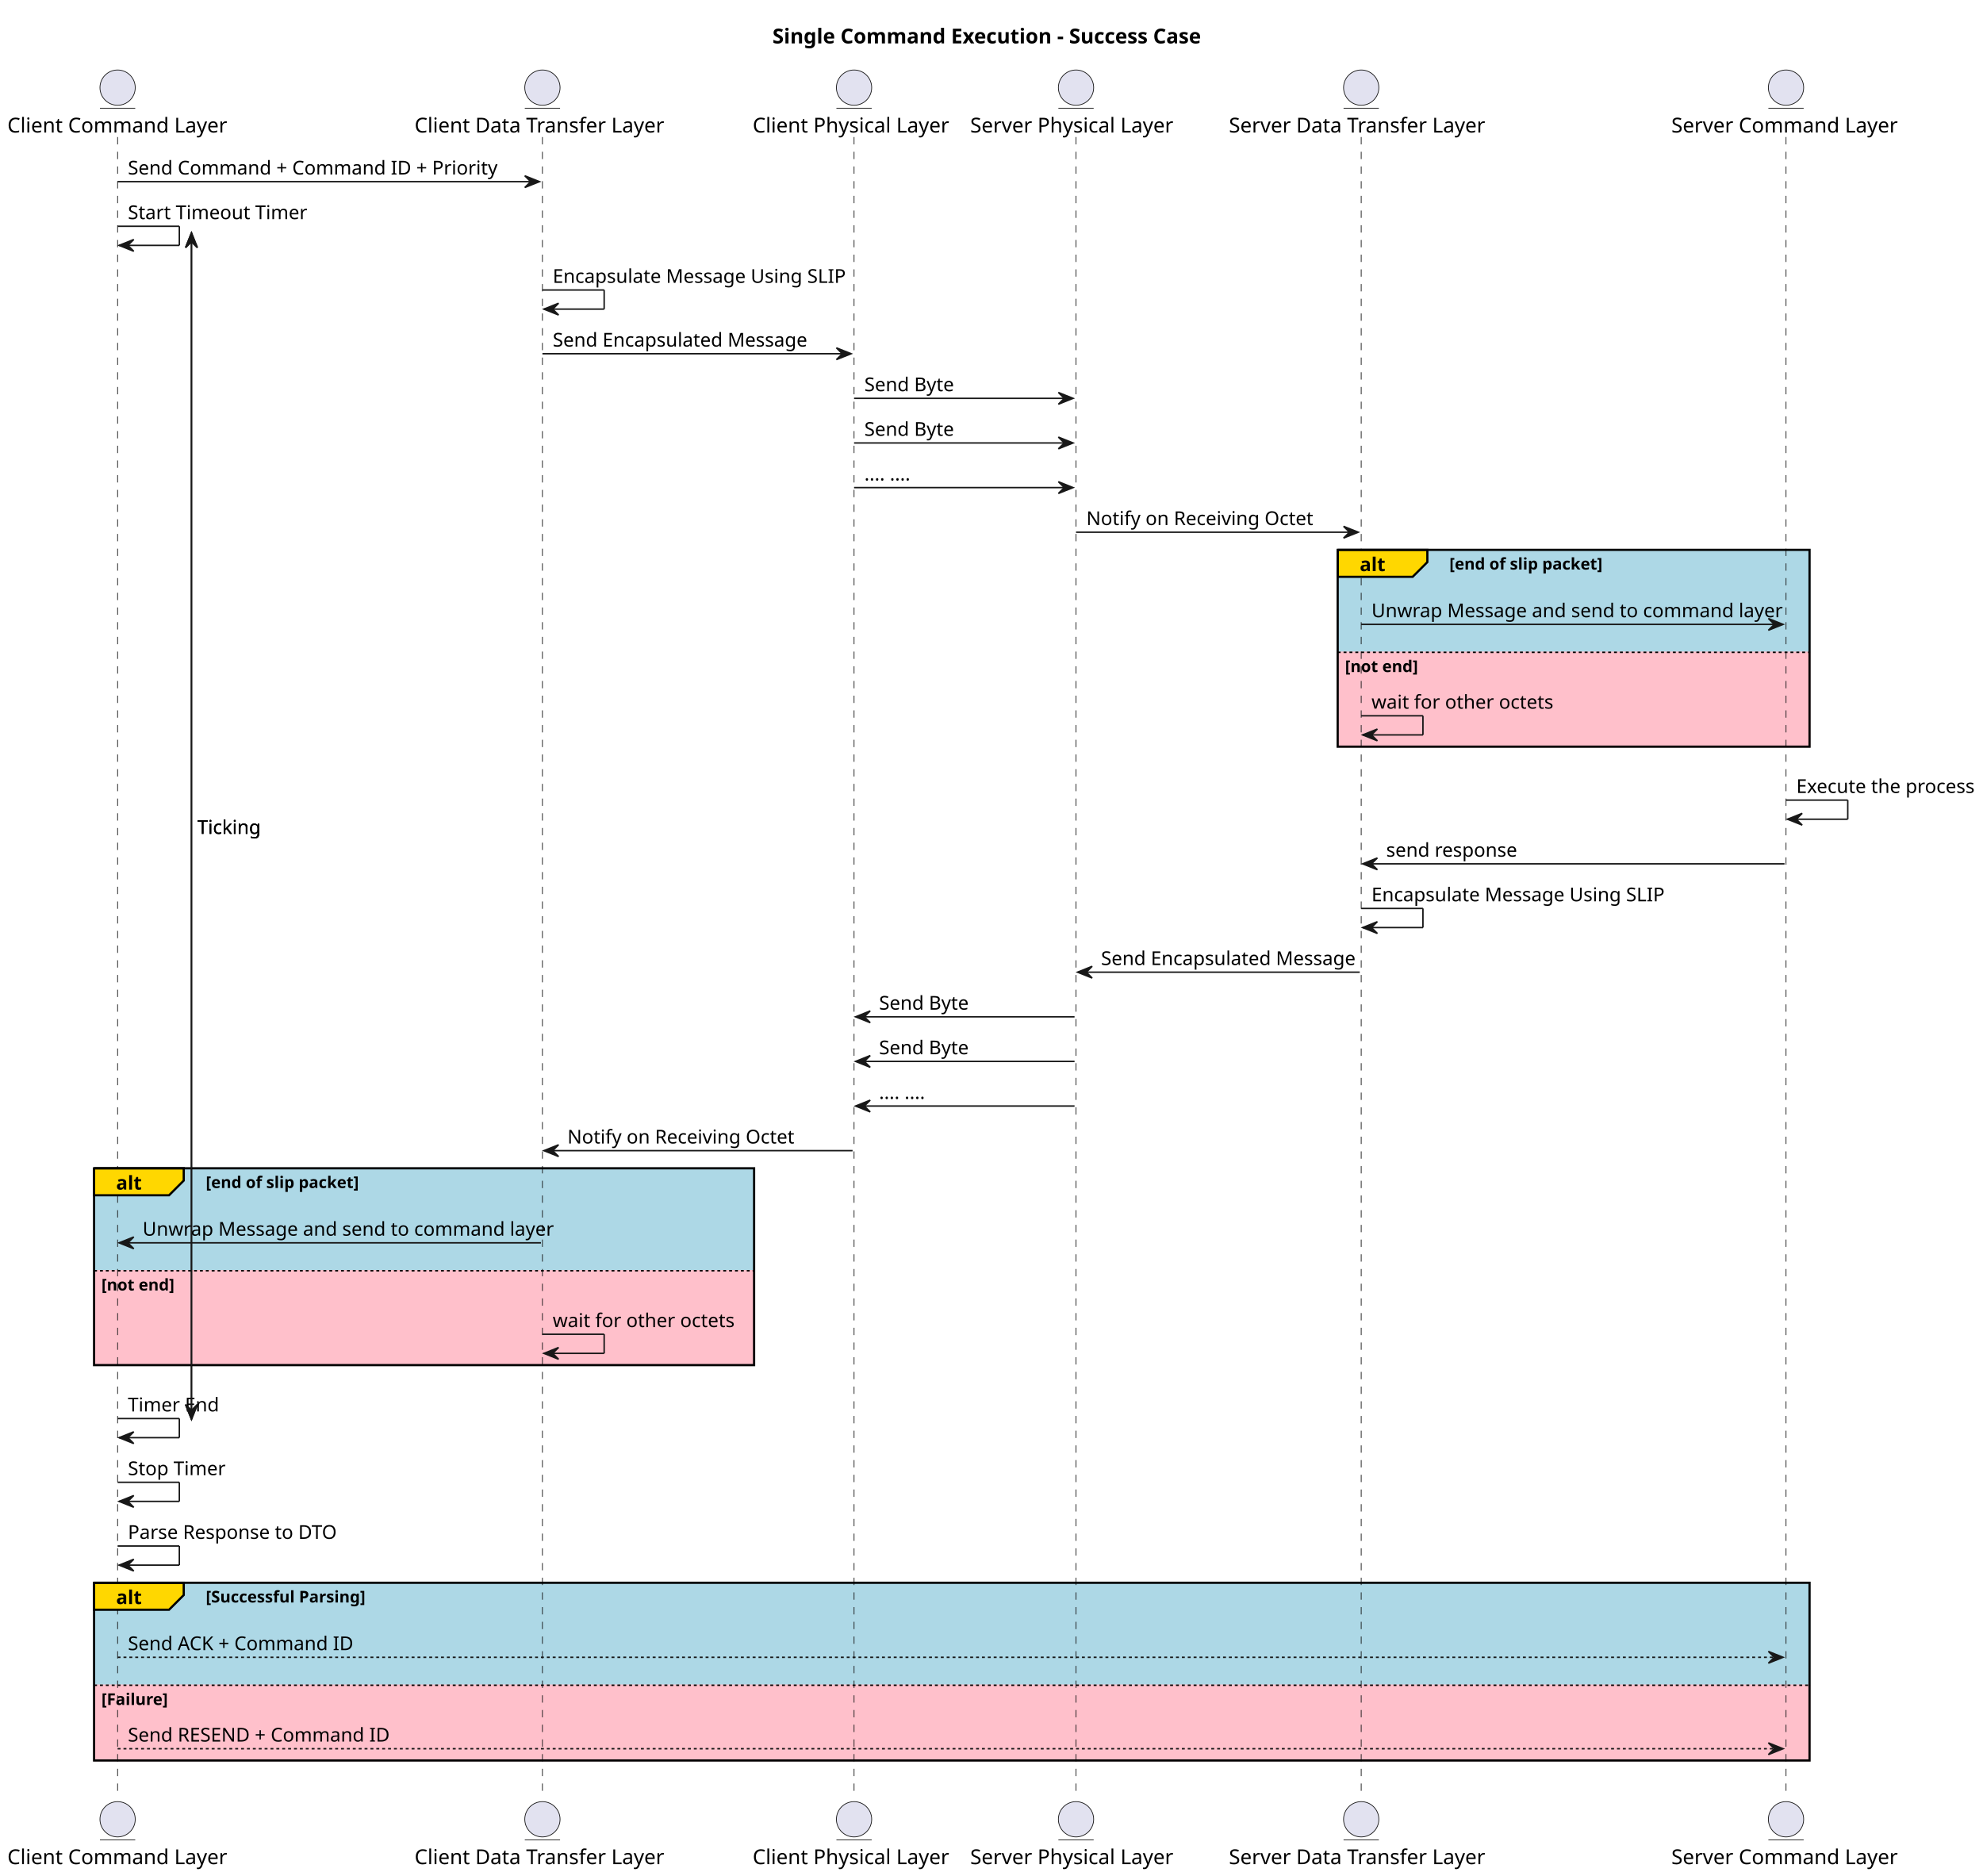
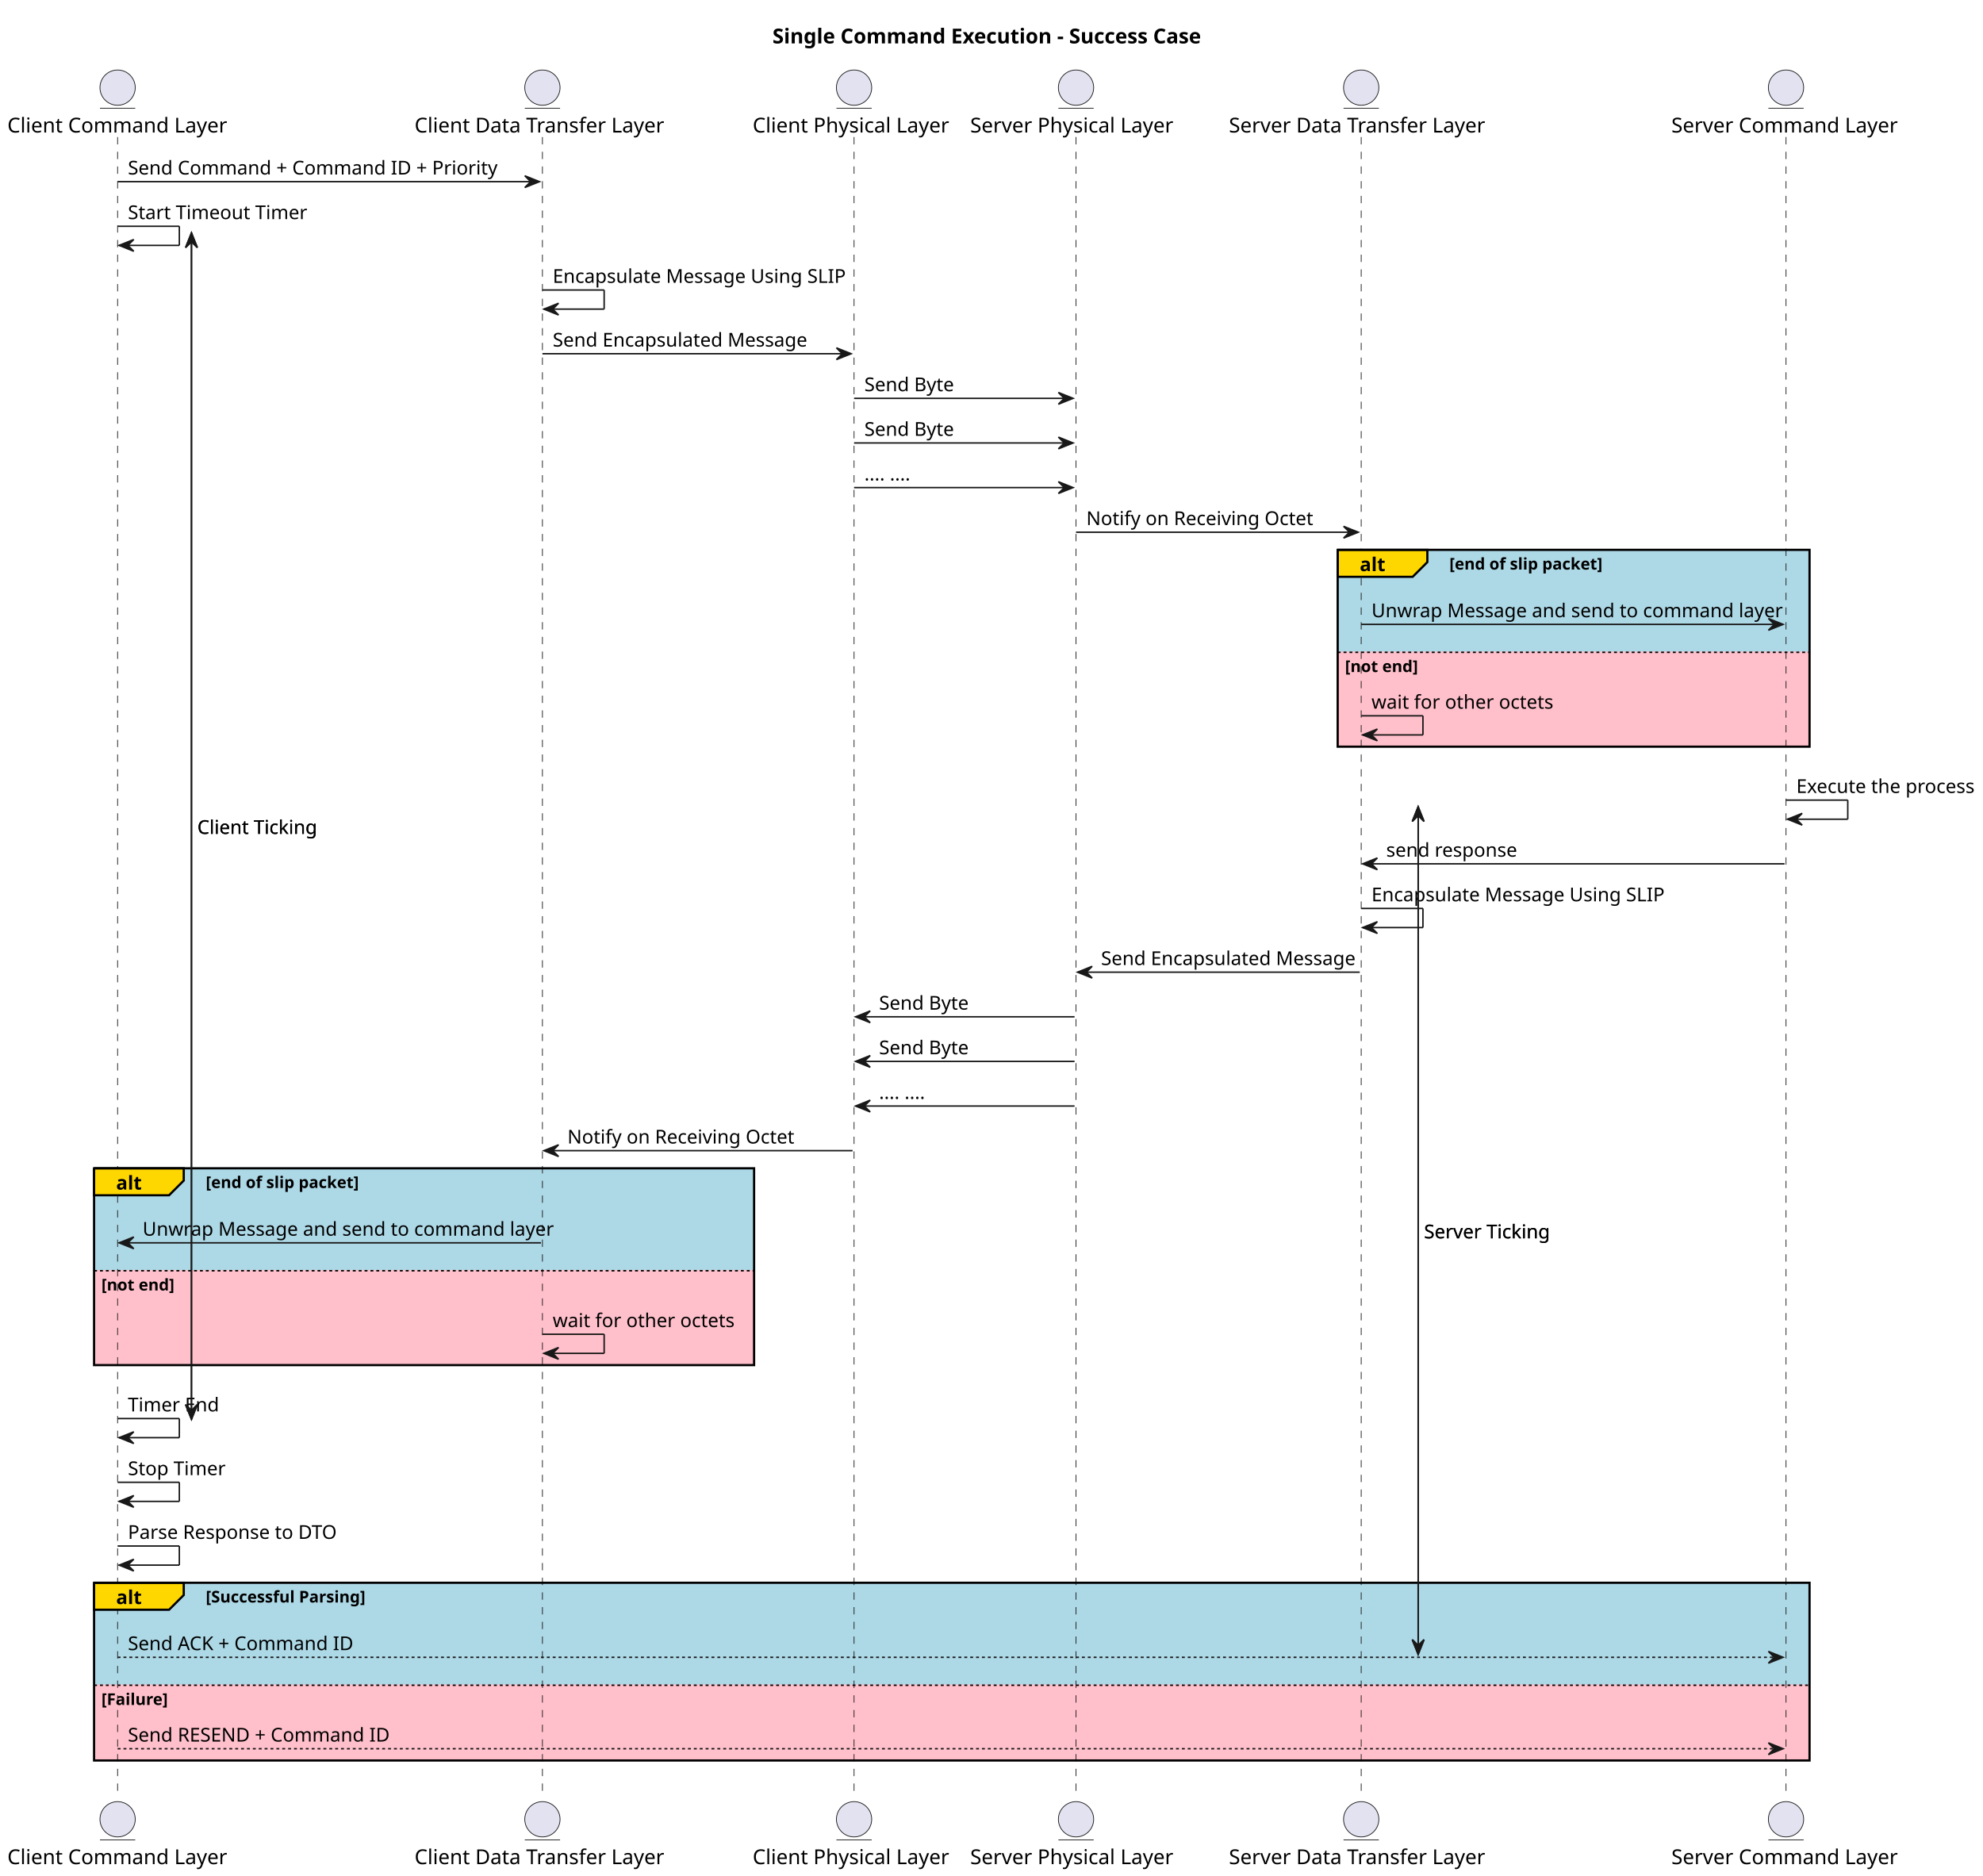
<svg xmlns="http://www.w3.org/2000/svg" contentStyleType="text/css" height="1276px" preserveAspectRatio="none" style="width:1349px;height:1276px;background:#FFFFFF;" version="1.1" viewBox="0 0 1349 1276" width="1349px" zoomAndPan="magnify">
  <defs />
  <g>
    <text fill="#000000" font-family="sans-serif" font-size="14" font-weight="bold" lengthAdjust="spacing" textLength="302" x="525.5" y="29.533">Single Command Execution - Success Case</text>
    <rect fill="#ADD8E6" height="69.703" style="stroke:#ADD8E6;stroke-width:1.0;" width="321" x="910" y="374.031" />
    <rect fill="#FFC0CB" height="64.188" style="stroke:#FFC0CB;stroke-width:1.0;" width="321" x="910" y="443.734" />
    <rect fill="#ADD8E6" height="69.703" style="stroke:#ADD8E6;stroke-width:1.0;" width="449" x="64" y="794.734" />
    <rect fill="#FFC0CB" height="64.188" style="stroke:#FFC0CB;stroke-width:1.0;" width="449" x="64" y="864.438" />
    <rect fill="#ADD8E6" height="69.703" style="stroke:#ADD8E6;stroke-width:1.0;" width="1167" x="64" y="1076.68" />
    <rect fill="#FFC0CB" height="51.188" style="stroke:#FFC0CB;stroke-width:1.0;" width="1167" x="64" y="1146.383" />
    <line style="stroke:#181818;stroke-width:1.0;" x1="130.25" x2="130.25" y1="158.422" y2="965.477" />
    <polygon fill="#181818" points="126.25,168.422,130.25,158.422,134.25,168.422,130.25,164.422" style="stroke:#181818;stroke-width:1.0;" />
    <polygon fill="#181818" points="126.25,955.477,130.25,965.477,134.25,955.477,130.25,959.477" style="stroke:#181818;stroke-width:1.0;" />
-     <text fill="#000000" font-family="sans-serif" font-size="13" lengthAdjust="spacing" textLength="41" x="134.25" y="567.269">Ticking</text>
+     <text fill="#000000" font-family="sans-serif" font-size="13" lengthAdjust="spacing" textLength="78" x="134.25" y="567.269">Client Ticking</text>
+     <line style="stroke:#181818;stroke-width:1.0;" x1="964.75" x2="964.75" y1="548.773" y2="1125.383" />
+     <polygon fill="#181818" points="960.75,558.773,964.75,548.773,968.75,558.773,964.75,554.773" style="stroke:#181818;stroke-width:1.0;" />
+     <polygon fill="#181818" points="960.75,1115.383,964.75,1125.383,968.75,1115.383,964.75,1119.383" style="stroke:#181818;stroke-width:1.0;" />
+     <text fill="#000000" font-family="sans-serif" font-size="13" lengthAdjust="spacing" textLength="81" x="968.75" y="842.398">Server Ticking</text>
    <line style="stroke:#181818;stroke-width:0.5;stroke-dasharray:5.0,5.0;" x1="80" x2="80" y1="93.219" y2="1221.57" />
    <line style="stroke:#181818;stroke-width:0.5;stroke-dasharray:5.0,5.0;" x1="369" x2="369" y1="93.219" y2="1221.57" />
    <line style="stroke:#181818;stroke-width:0.5;stroke-dasharray:5.0,5.0;" x1="581" x2="581" y1="93.219" y2="1221.57" />
    <line style="stroke:#181818;stroke-width:0.5;stroke-dasharray:5.0,5.0;" x1="732" x2="732" y1="93.219" y2="1221.57" />
    <line style="stroke:#181818;stroke-width:0.5;stroke-dasharray:5.0,5.0;" x1="926" x2="926" y1="93.219" y2="1221.57" />
    <line style="stroke:#181818;stroke-width:0.5;stroke-dasharray:5.0,5.0;" x1="1215" x2="1215" y1="93.219" y2="1221.57" />
    <text fill="#000000" font-family="sans-serif" font-size="14" lengthAdjust="spacing" textLength="144" x="5" y="90.143">Client Command Layer</text>
    <ellipse cx="80" cy="59.609" fill="#E2E2F0" rx="12" ry="12" style="stroke:#181818;stroke-width:0.5;" />
    <line style="stroke:#181818;stroke-width:0.5;" x1="68" x2="92" y1="73.609" y2="73.609" />
    <text fill="#000000" font-family="sans-serif" font-size="14" lengthAdjust="spacing" textLength="168" x="282" y="90.143">Client Data Transfer Layer</text>
    <ellipse cx="369" cy="59.609" fill="#E2E2F0" rx="12" ry="12" style="stroke:#181818;stroke-width:0.5;" />
    <line style="stroke:#181818;stroke-width:0.5;" x1="357" x2="381" y1="73.609" y2="73.609" />
    <text fill="#000000" font-family="sans-serif" font-size="14" lengthAdjust="spacing" textLength="132" x="512" y="90.143">Client Physical Layer</text>
    <ellipse cx="581" cy="59.609" fill="#E2E2F0" rx="12" ry="12" style="stroke:#181818;stroke-width:0.5;" />
    <line style="stroke:#181818;stroke-width:0.5;" x1="569" x2="593" y1="73.609" y2="73.609" />
    <text fill="#000000" font-family="sans-serif" font-size="14" lengthAdjust="spacing" textLength="138" x="660" y="90.143">Server Physical Layer</text>
    <ellipse cx="732" cy="59.609" fill="#E2E2F0" rx="12" ry="12" style="stroke:#181818;stroke-width:0.5;" />
    <line style="stroke:#181818;stroke-width:0.5;" x1="720" x2="744" y1="73.609" y2="73.609" />
    <text fill="#000000" font-family="sans-serif" font-size="14" lengthAdjust="spacing" textLength="174" x="836" y="90.143">Server Data Transfer Layer</text>
    <ellipse cx="926" cy="59.609" fill="#E2E2F0" rx="12" ry="12" style="stroke:#181818;stroke-width:0.5;" />
    <line style="stroke:#181818;stroke-width:0.5;" x1="914" x2="938" y1="73.609" y2="73.609" />
    <text fill="#000000" font-family="sans-serif" font-size="14" lengthAdjust="spacing" textLength="150" x="1137" y="90.143">Server Command Layer</text>
    <ellipse cx="1215" cy="59.609" fill="#E2E2F0" rx="12" ry="12" style="stroke:#181818;stroke-width:0.5;" />
    <line style="stroke:#181818;stroke-width:0.5;" x1="1203" x2="1227" y1="73.609" y2="73.609" />
    <text fill="#000000" font-family="sans-serif" font-size="14" lengthAdjust="spacing" textLength="144" x="5" y="1268.103">Client Command Layer</text>
    <ellipse cx="80" cy="1237.57" fill="#E2E2F0" rx="12" ry="12" style="stroke:#181818;stroke-width:0.5;" />
    <line style="stroke:#181818;stroke-width:0.5;" x1="68" x2="92" y1="1251.57" y2="1251.57" />
    <text fill="#000000" font-family="sans-serif" font-size="14" lengthAdjust="spacing" textLength="168" x="282" y="1268.103">Client Data Transfer Layer</text>
    <ellipse cx="369" cy="1237.57" fill="#E2E2F0" rx="12" ry="12" style="stroke:#181818;stroke-width:0.5;" />
    <line style="stroke:#181818;stroke-width:0.5;" x1="357" x2="381" y1="1251.57" y2="1251.57" />
    <text fill="#000000" font-family="sans-serif" font-size="14" lengthAdjust="spacing" textLength="132" x="512" y="1268.103">Client Physical Layer</text>
    <ellipse cx="581" cy="1237.57" fill="#E2E2F0" rx="12" ry="12" style="stroke:#181818;stroke-width:0.5;" />
    <line style="stroke:#181818;stroke-width:0.5;" x1="569" x2="593" y1="1251.57" y2="1251.57" />
    <text fill="#000000" font-family="sans-serif" font-size="14" lengthAdjust="spacing" textLength="138" x="660" y="1268.103">Server Physical Layer</text>
    <ellipse cx="732" cy="1237.57" fill="#E2E2F0" rx="12" ry="12" style="stroke:#181818;stroke-width:0.5;" />
    <line style="stroke:#181818;stroke-width:0.5;" x1="720" x2="744" y1="1251.57" y2="1251.57" />
    <text fill="#000000" font-family="sans-serif" font-size="14" lengthAdjust="spacing" textLength="174" x="836" y="1268.103">Server Data Transfer Layer</text>
    <ellipse cx="926" cy="1237.57" fill="#E2E2F0" rx="12" ry="12" style="stroke:#181818;stroke-width:0.5;" />
    <line style="stroke:#181818;stroke-width:0.5;" x1="914" x2="938" y1="1251.57" y2="1251.57" />
    <text fill="#000000" font-family="sans-serif" font-size="14" lengthAdjust="spacing" textLength="150" x="1137" y="1268.103">Server Command Layer</text>
    <ellipse cx="1215" cy="1237.57" fill="#E2E2F0" rx="12" ry="12" style="stroke:#181818;stroke-width:0.5;" />
    <line style="stroke:#181818;stroke-width:0.5;" x1="1203" x2="1227" y1="1251.57" y2="1251.57" />
    <polygon fill="#181818" points="357,119.57,367,123.57,357,127.57,361,123.57" style="stroke:#181818;stroke-width:1.0;" />
    <line style="stroke:#181818;stroke-width:1.0;" x1="80" x2="363" y1="123.57" y2="123.57" />
    <text fill="#000000" font-family="sans-serif" font-size="13" lengthAdjust="spacing" textLength="241" x="87" y="118.714">Send Command + Command ID + Priority</text>
    <line style="stroke:#181818;stroke-width:1.0;" x1="80" x2="122" y1="153.922" y2="153.922" />
    <line style="stroke:#181818;stroke-width:1.0;" x1="122" x2="122" y1="153.922" y2="166.922" />
    <line style="stroke:#181818;stroke-width:1.0;" x1="81" x2="122" y1="166.922" y2="166.922" />
    <polygon fill="#181818" points="91,162.922,81,166.922,91,170.922,87,166.922" style="stroke:#181818;stroke-width:1.0;" />
    <text fill="#000000" font-family="sans-serif" font-size="13" lengthAdjust="spacing" textLength="114" x="87" y="149.065">Start Timeout Timer</text>
    <line style="stroke:#181818;stroke-width:1.0;" x1="369" x2="411" y1="197.273" y2="197.273" />
    <line style="stroke:#181818;stroke-width:1.0;" x1="411" x2="411" y1="197.273" y2="210.273" />
    <line style="stroke:#181818;stroke-width:1.0;" x1="370" x2="411" y1="210.273" y2="210.273" />
    <polygon fill="#181818" points="380,206.273,370,210.273,380,214.273,376,210.273" style="stroke:#181818;stroke-width:1.0;" />
    <text fill="#000000" font-family="sans-serif" font-size="13" lengthAdjust="spacing" textLength="198" x="376" y="192.417">Encapsulate Message Using SLIP</text>
    <polygon fill="#181818" points="569,236.625,579,240.625,569,244.625,573,240.625" style="stroke:#181818;stroke-width:1.0;" />
    <line style="stroke:#181818;stroke-width:1.0;" x1="369" x2="575" y1="240.625" y2="240.625" />
    <text fill="#000000" font-family="sans-serif" font-size="13" lengthAdjust="spacing" textLength="170" x="376" y="235.769">Send Encapsulated Message</text>
    <polygon fill="#181818" points="720,266.977,730,270.977,720,274.977,724,270.977" style="stroke:#181818;stroke-width:1.0;" />
    <line style="stroke:#181818;stroke-width:1.0;" x1="581" x2="726" y1="270.977" y2="270.977" />
    <text fill="#000000" font-family="sans-serif" font-size="13" lengthAdjust="spacing" textLength="61" x="588" y="266.12">Send Byte</text>
    <polygon fill="#181818" points="720,297.328,730,301.328,720,305.328,724,301.328" style="stroke:#181818;stroke-width:1.0;" />
    <line style="stroke:#181818;stroke-width:1.0;" x1="581" x2="726" y1="301.328" y2="301.328" />
    <text fill="#000000" font-family="sans-serif" font-size="13" lengthAdjust="spacing" textLength="61" x="588" y="296.472">Send Byte</text>
    <polygon fill="#181818" points="720,327.68,730,331.68,720,335.68,724,331.68" style="stroke:#181818;stroke-width:1.0;" />
    <line style="stroke:#181818;stroke-width:1.0;" x1="581" x2="726" y1="331.68" y2="331.68" />
    <text fill="#000000" font-family="sans-serif" font-size="13" lengthAdjust="spacing" textLength="36" x="588" y="326.823">.... ....</text>
    <polygon fill="#181818" points="914,358.031,924,362.031,914,366.031,918,362.031" style="stroke:#181818;stroke-width:1.0;" />
    <line style="stroke:#181818;stroke-width:1.0;" x1="732" x2="920" y1="362.031" y2="362.031" />
    <text fill="#000000" font-family="sans-serif" font-size="13" lengthAdjust="spacing" textLength="146" x="739" y="357.175">Notify on Receiving Octet</text>
    <path d="M910,374.031 L971,374.031 L971,382.383 L961,392.383 L910,392.383 L910,374.031 " fill="#FFD700" style="stroke:#000000;stroke-width:1.5;" />
    <rect fill="none" height="133.891" style="stroke:#000000;stroke-width:1.5;" width="321" x="910" y="374.031" />
    <text fill="#000000" font-family="sans-serif" font-size="13" font-weight="bold" lengthAdjust="spacing" textLength="16" x="925" y="388.526">alt</text>
    <text fill="#000000" font-family="sans-serif" font-size="11" font-weight="bold" lengthAdjust="spacing" textLength="106" x="986" y="387.45">[end of slip packet]</text>
    <line style="stroke:#000000;stroke-width:1.0;stroke-dasharray:2.0,2.0;" x1="910" x2="1231" y1="443.734" y2="443.734" />
    <text fill="#000000" font-family="sans-serif" font-size="11" font-weight="bold" lengthAdjust="spacing" textLength="50" x="915" y="457.153">[not end]</text>
    <polygon fill="#181818" points="1203,420.734,1213,424.734,1203,428.734,1207,424.734" style="stroke:#181818;stroke-width:1.0;" />
    <line style="stroke:#181818;stroke-width:1.0;" x1="926" x2="1209" y1="424.734" y2="424.734" />
    <text fill="#000000" font-family="sans-serif" font-size="13" lengthAdjust="spacing" textLength="265" x="933" y="419.878">Unwrap Message and send to command layer</text>
    <line style="stroke:#181818;stroke-width:1.0;" x1="926" x2="968" y1="486.922" y2="486.922" />
    <line style="stroke:#181818;stroke-width:1.0;" x1="968" x2="968" y1="486.922" y2="499.922" />
    <line style="stroke:#181818;stroke-width:1.0;" x1="927" x2="968" y1="499.922" y2="499.922" />
    <polygon fill="#181818" points="937,495.922,927,499.922,937,503.922,933,499.922" style="stroke:#181818;stroke-width:1.0;" />
    <text fill="#000000" font-family="sans-serif" font-size="13" lengthAdjust="spacing" textLength="114" x="933" y="482.065">wait for other octets</text>
    <line style="stroke:#181818;stroke-width:1.0;" x1="1215" x2="1257" y1="544.273" y2="544.273" />
    <line style="stroke:#181818;stroke-width:1.0;" x1="1257" x2="1257" y1="544.273" y2="557.273" />
    <line style="stroke:#181818;stroke-width:1.0;" x1="1216" x2="1257" y1="557.273" y2="557.273" />
    <polygon fill="#181818" points="1226,553.273,1216,557.273,1226,561.273,1222,557.273" style="stroke:#181818;stroke-width:1.0;" />
    <text fill="#000000" font-family="sans-serif" font-size="13" lengthAdjust="spacing" textLength="120" x="1222" y="539.417">Execute the process</text>
    <polygon fill="#181818" points="937,583.625,927,587.625,937,591.625,933,587.625" style="stroke:#181818;stroke-width:1.0;" />
    <line style="stroke:#181818;stroke-width:1.0;" x1="931" x2="1214" y1="587.625" y2="587.625" />
    <text fill="#000000" font-family="sans-serif" font-size="13" lengthAdjust="spacing" textLength="85" x="943" y="582.769">send response</text>
    <line style="stroke:#181818;stroke-width:1.0;" x1="926" x2="968" y1="617.977" y2="617.977" />
    <line style="stroke:#181818;stroke-width:1.0;" x1="968" x2="968" y1="617.977" y2="630.977" />
    <line style="stroke:#181818;stroke-width:1.0;" x1="927" x2="968" y1="630.977" y2="630.977" />
    <polygon fill="#181818" points="937,626.977,927,630.977,937,634.977,933,630.977" style="stroke:#181818;stroke-width:1.0;" />
    <text fill="#000000" font-family="sans-serif" font-size="13" lengthAdjust="spacing" textLength="198" x="933" y="613.12">Encapsulate Message Using SLIP</text>
    <polygon fill="#181818" points="743,657.328,733,661.328,743,665.328,739,661.328" style="stroke:#181818;stroke-width:1.0;" />
    <line style="stroke:#181818;stroke-width:1.0;" x1="737" x2="925" y1="661.328" y2="661.328" />
    <text fill="#000000" font-family="sans-serif" font-size="13" lengthAdjust="spacing" textLength="170" x="749" y="656.472">Send Encapsulated Message</text>
    <polygon fill="#181818" points="592,687.68,582,691.68,592,695.68,588,691.68" style="stroke:#181818;stroke-width:1.0;" />
    <line style="stroke:#181818;stroke-width:1.0;" x1="586" x2="731" y1="691.68" y2="691.68" />
    <text fill="#000000" font-family="sans-serif" font-size="13" lengthAdjust="spacing" textLength="61" x="598" y="686.823">Send Byte</text>
    <polygon fill="#181818" points="592,718.031,582,722.031,592,726.031,588,722.031" style="stroke:#181818;stroke-width:1.0;" />
    <line style="stroke:#181818;stroke-width:1.0;" x1="586" x2="731" y1="722.031" y2="722.031" />
    <text fill="#000000" font-family="sans-serif" font-size="13" lengthAdjust="spacing" textLength="61" x="598" y="717.175">Send Byte</text>
    <polygon fill="#181818" points="592,748.383,582,752.383,592,756.383,588,752.383" style="stroke:#181818;stroke-width:1.0;" />
    <line style="stroke:#181818;stroke-width:1.0;" x1="586" x2="731" y1="752.383" y2="752.383" />
    <text fill="#000000" font-family="sans-serif" font-size="13" lengthAdjust="spacing" textLength="36" x="598" y="747.526">.... ....</text>
    <polygon fill="#181818" points="380,778.734,370,782.734,380,786.734,376,782.734" style="stroke:#181818;stroke-width:1.0;" />
    <line style="stroke:#181818;stroke-width:1.0;" x1="374" x2="580" y1="782.734" y2="782.734" />
    <text fill="#000000" font-family="sans-serif" font-size="13" lengthAdjust="spacing" textLength="146" x="386" y="777.878">Notify on Receiving Octet</text>
    <path d="M64,794.734 L125,794.734 L125,803.086 L115,813.086 L64,813.086 L64,794.734 " fill="#FFD700" style="stroke:#000000;stroke-width:1.5;" />
    <rect fill="none" height="133.891" style="stroke:#000000;stroke-width:1.5;" width="449" x="64" y="794.734" />
    <text fill="#000000" font-family="sans-serif" font-size="13" font-weight="bold" lengthAdjust="spacing" textLength="16" x="79" y="809.23">alt</text>
    <text fill="#000000" font-family="sans-serif" font-size="11" font-weight="bold" lengthAdjust="spacing" textLength="106" x="140" y="808.153">[end of slip packet]</text>
    <line style="stroke:#000000;stroke-width:1.0;stroke-dasharray:2.0,2.0;" x1="64" x2="513" y1="864.438" y2="864.438" />
    <text fill="#000000" font-family="sans-serif" font-size="11" font-weight="bold" lengthAdjust="spacing" textLength="50" x="69" y="877.856">[not end]</text>
    <polygon fill="#181818" points="91,841.438,81,845.438,91,849.438,87,845.438" style="stroke:#181818;stroke-width:1.0;" />
    <line style="stroke:#181818;stroke-width:1.0;" x1="85" x2="368" y1="845.438" y2="845.438" />
    <text fill="#000000" font-family="sans-serif" font-size="13" lengthAdjust="spacing" textLength="265" x="97" y="840.581">Unwrap Message and send to command layer</text>
    <line style="stroke:#181818;stroke-width:1.0;" x1="369" x2="411" y1="907.625" y2="907.625" />
    <line style="stroke:#181818;stroke-width:1.0;" x1="411" x2="411" y1="907.625" y2="920.625" />
    <line style="stroke:#181818;stroke-width:1.0;" x1="370" x2="411" y1="920.625" y2="920.625" />
    <polygon fill="#181818" points="380,916.625,370,920.625,380,924.625,376,920.625" style="stroke:#181818;stroke-width:1.0;" />
    <text fill="#000000" font-family="sans-serif" font-size="13" lengthAdjust="spacing" textLength="114" x="376" y="902.769">wait for other octets</text>
    <line style="stroke:#181818;stroke-width:1.0;" x1="80" x2="122" y1="964.977" y2="964.977" />
    <line style="stroke:#181818;stroke-width:1.0;" x1="122" x2="122" y1="964.977" y2="977.977" />
    <line style="stroke:#181818;stroke-width:1.0;" x1="81" x2="122" y1="977.977" y2="977.977" />
    <polygon fill="#181818" points="91,973.977,81,977.977,91,981.977,87,977.977" style="stroke:#181818;stroke-width:1.0;" />
    <text fill="#000000" font-family="sans-serif" font-size="13" lengthAdjust="spacing" textLength="59" x="87" y="960.12">Timer End</text>
    <line style="stroke:#181818;stroke-width:1.0;" x1="80" x2="122" y1="1008.328" y2="1008.328" />
    <line style="stroke:#181818;stroke-width:1.0;" x1="122" x2="122" y1="1008.328" y2="1021.328" />
    <line style="stroke:#181818;stroke-width:1.0;" x1="81" x2="122" y1="1021.328" y2="1021.328" />
    <polygon fill="#181818" points="91,1017.328,81,1021.328,91,1025.328,87,1021.328" style="stroke:#181818;stroke-width:1.0;" />
    <text fill="#000000" font-family="sans-serif" font-size="13" lengthAdjust="spacing" textLength="63" x="87" y="1003.472">Stop Timer</text>
    <line style="stroke:#181818;stroke-width:1.0;" x1="80" x2="122" y1="1051.68" y2="1051.68" />
    <line style="stroke:#181818;stroke-width:1.0;" x1="122" x2="122" y1="1051.68" y2="1064.68" />
    <line style="stroke:#181818;stroke-width:1.0;" x1="81" x2="122" y1="1064.68" y2="1064.68" />
    <polygon fill="#181818" points="91,1060.68,81,1064.68,91,1068.68,87,1064.68" style="stroke:#181818;stroke-width:1.0;" />
    <text fill="#000000" font-family="sans-serif" font-size="13" lengthAdjust="spacing" textLength="141" x="87" y="1046.823">Parse Response to DTO</text>
    <path d="M64,1076.68 L125,1076.68 L125,1085.031 L115,1095.031 L64,1095.031 L64,1076.68 " fill="#FFD700" style="stroke:#000000;stroke-width:1.5;" />
    <rect fill="none" height="120.891" style="stroke:#000000;stroke-width:1.5;" width="1167" x="64" y="1076.68" />
    <text fill="#000000" font-family="sans-serif" font-size="13" font-weight="bold" lengthAdjust="spacing" textLength="16" x="79" y="1091.175">alt</text>
    <text fill="#000000" font-family="sans-serif" font-size="11" font-weight="bold" lengthAdjust="spacing" textLength="114" x="140" y="1090.099">[Successful Parsing]</text>
    <line style="stroke:#000000;stroke-width:1.0;stroke-dasharray:2.0,2.0;" x1="64" x2="1231" y1="1146.383" y2="1146.383" />
    <text fill="#000000" font-family="sans-serif" font-size="11" font-weight="bold" lengthAdjust="spacing" textLength="45" x="69" y="1159.802">[Failure]</text>
    <polygon fill="#181818" points="1203,1123.383,1213,1127.383,1203,1131.383,1207,1127.383" style="stroke:#181818;stroke-width:1.0;" />
    <line style="stroke:#181818;stroke-width:1.0;stroke-dasharray:2.0,2.0;" x1="80" x2="1209" y1="1127.383" y2="1127.383" />
    <text fill="#000000" font-family="sans-serif" font-size="13" lengthAdjust="spacing" textLength="152" x="87" y="1122.526">Send ACK + Command ID</text>
    <polygon fill="#181818" points="1203,1185.57,1213,1189.57,1203,1193.57,1207,1189.57" style="stroke:#181818;stroke-width:1.0;" />
    <line style="stroke:#181818;stroke-width:1.0;stroke-dasharray:2.0,2.0;" x1="80" x2="1209" y1="1189.57" y2="1189.57" />
    <text fill="#000000" font-family="sans-serif" font-size="13" lengthAdjust="spacing" textLength="179" x="87" y="1184.714">Send RESEND + Command ID</text>
    <line style="stroke:#181818;stroke-width:1.0;" x1="130.25" x2="130.25" y1="158.422" y2="965.477" />
    <polygon fill="#181818" points="126.25,168.422,130.25,158.422,134.25,168.422,130.25,164.422" style="stroke:#181818;stroke-width:1.0;" />
    <polygon fill="#181818" points="126.25,955.477,130.25,965.477,134.25,955.477,130.25,959.477" style="stroke:#181818;stroke-width:1.0;" />
-     <text fill="#000000" font-family="sans-serif" font-size="13" lengthAdjust="spacing" textLength="41" x="134.25" y="567.269">Ticking</text>
+     <text fill="#000000" font-family="sans-serif" font-size="13" lengthAdjust="spacing" textLength="78" x="134.25" y="567.269">Client Ticking</text>
+     <line style="stroke:#181818;stroke-width:1.0;" x1="964.75" x2="964.75" y1="548.773" y2="1125.383" />
+     <polygon fill="#181818" points="960.75,558.773,964.75,548.773,968.75,558.773,964.75,554.773" style="stroke:#181818;stroke-width:1.0;" />
+     <polygon fill="#181818" points="960.75,1115.383,964.75,1125.383,968.75,1115.383,964.75,1119.383" style="stroke:#181818;stroke-width:1.0;" />
+     <text fill="#000000" font-family="sans-serif" font-size="13" lengthAdjust="spacing" textLength="81" x="968.75" y="842.398">Server Ticking</text>
  </g>
</svg>
